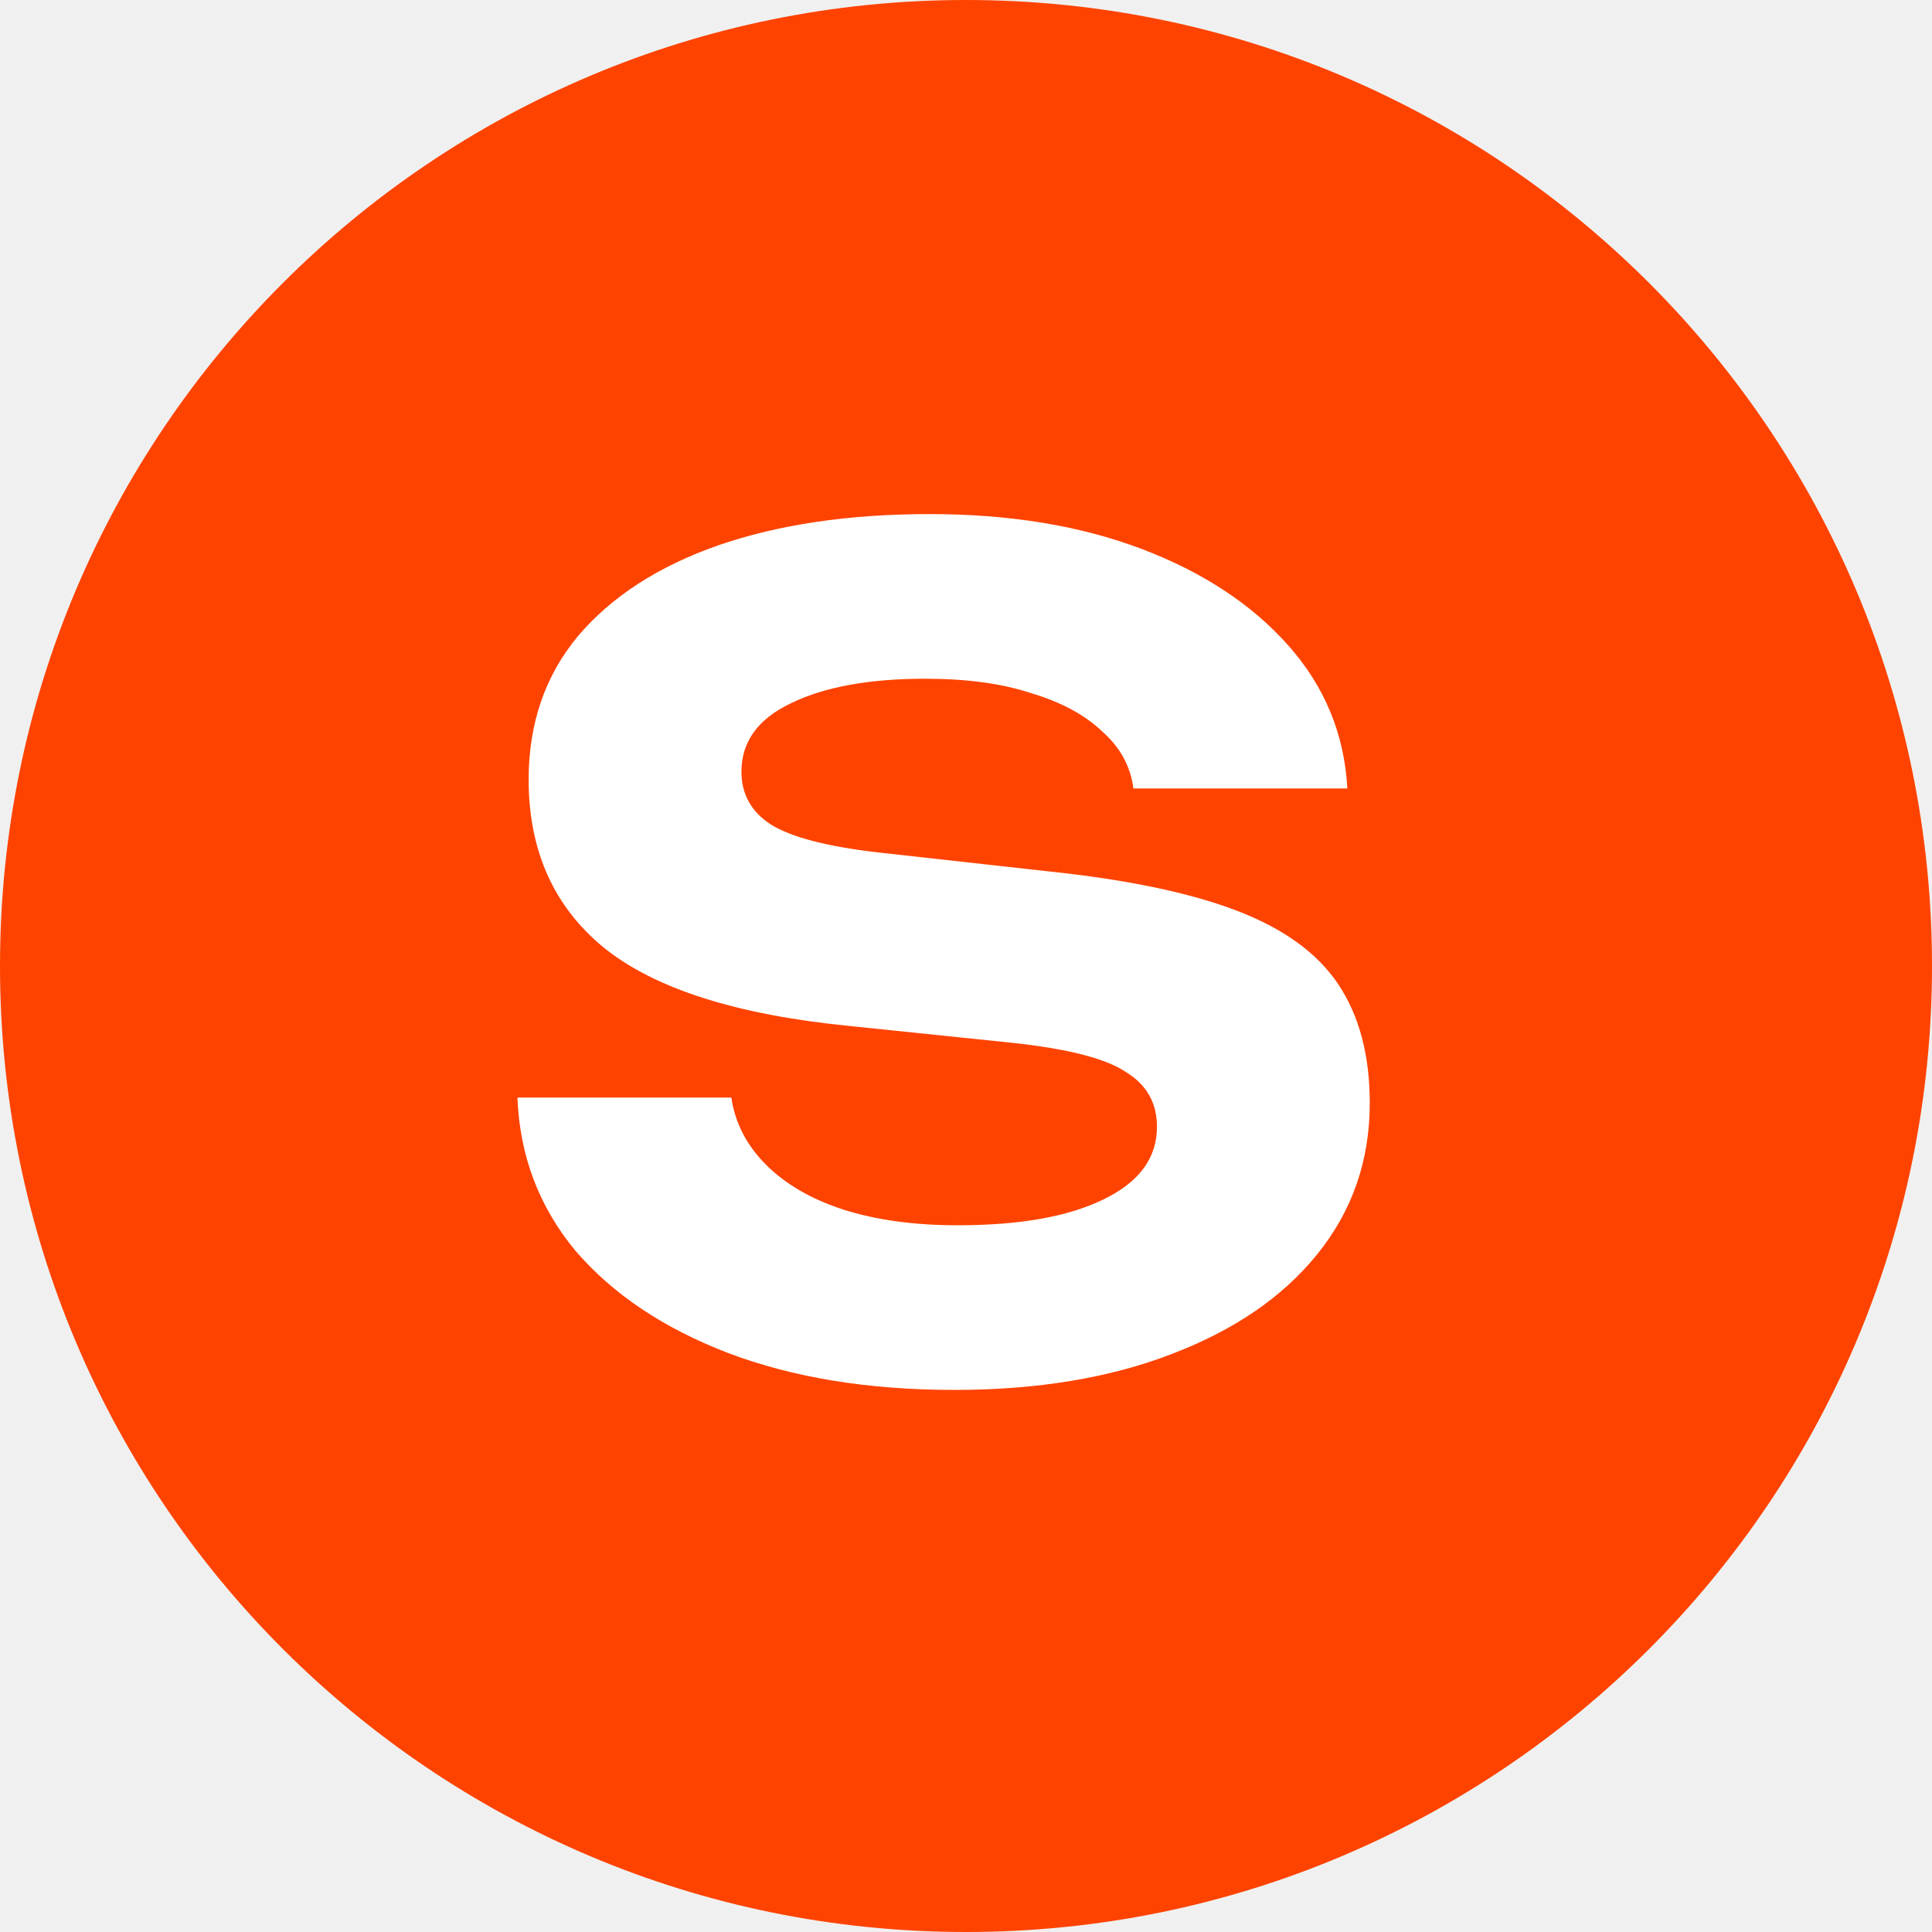
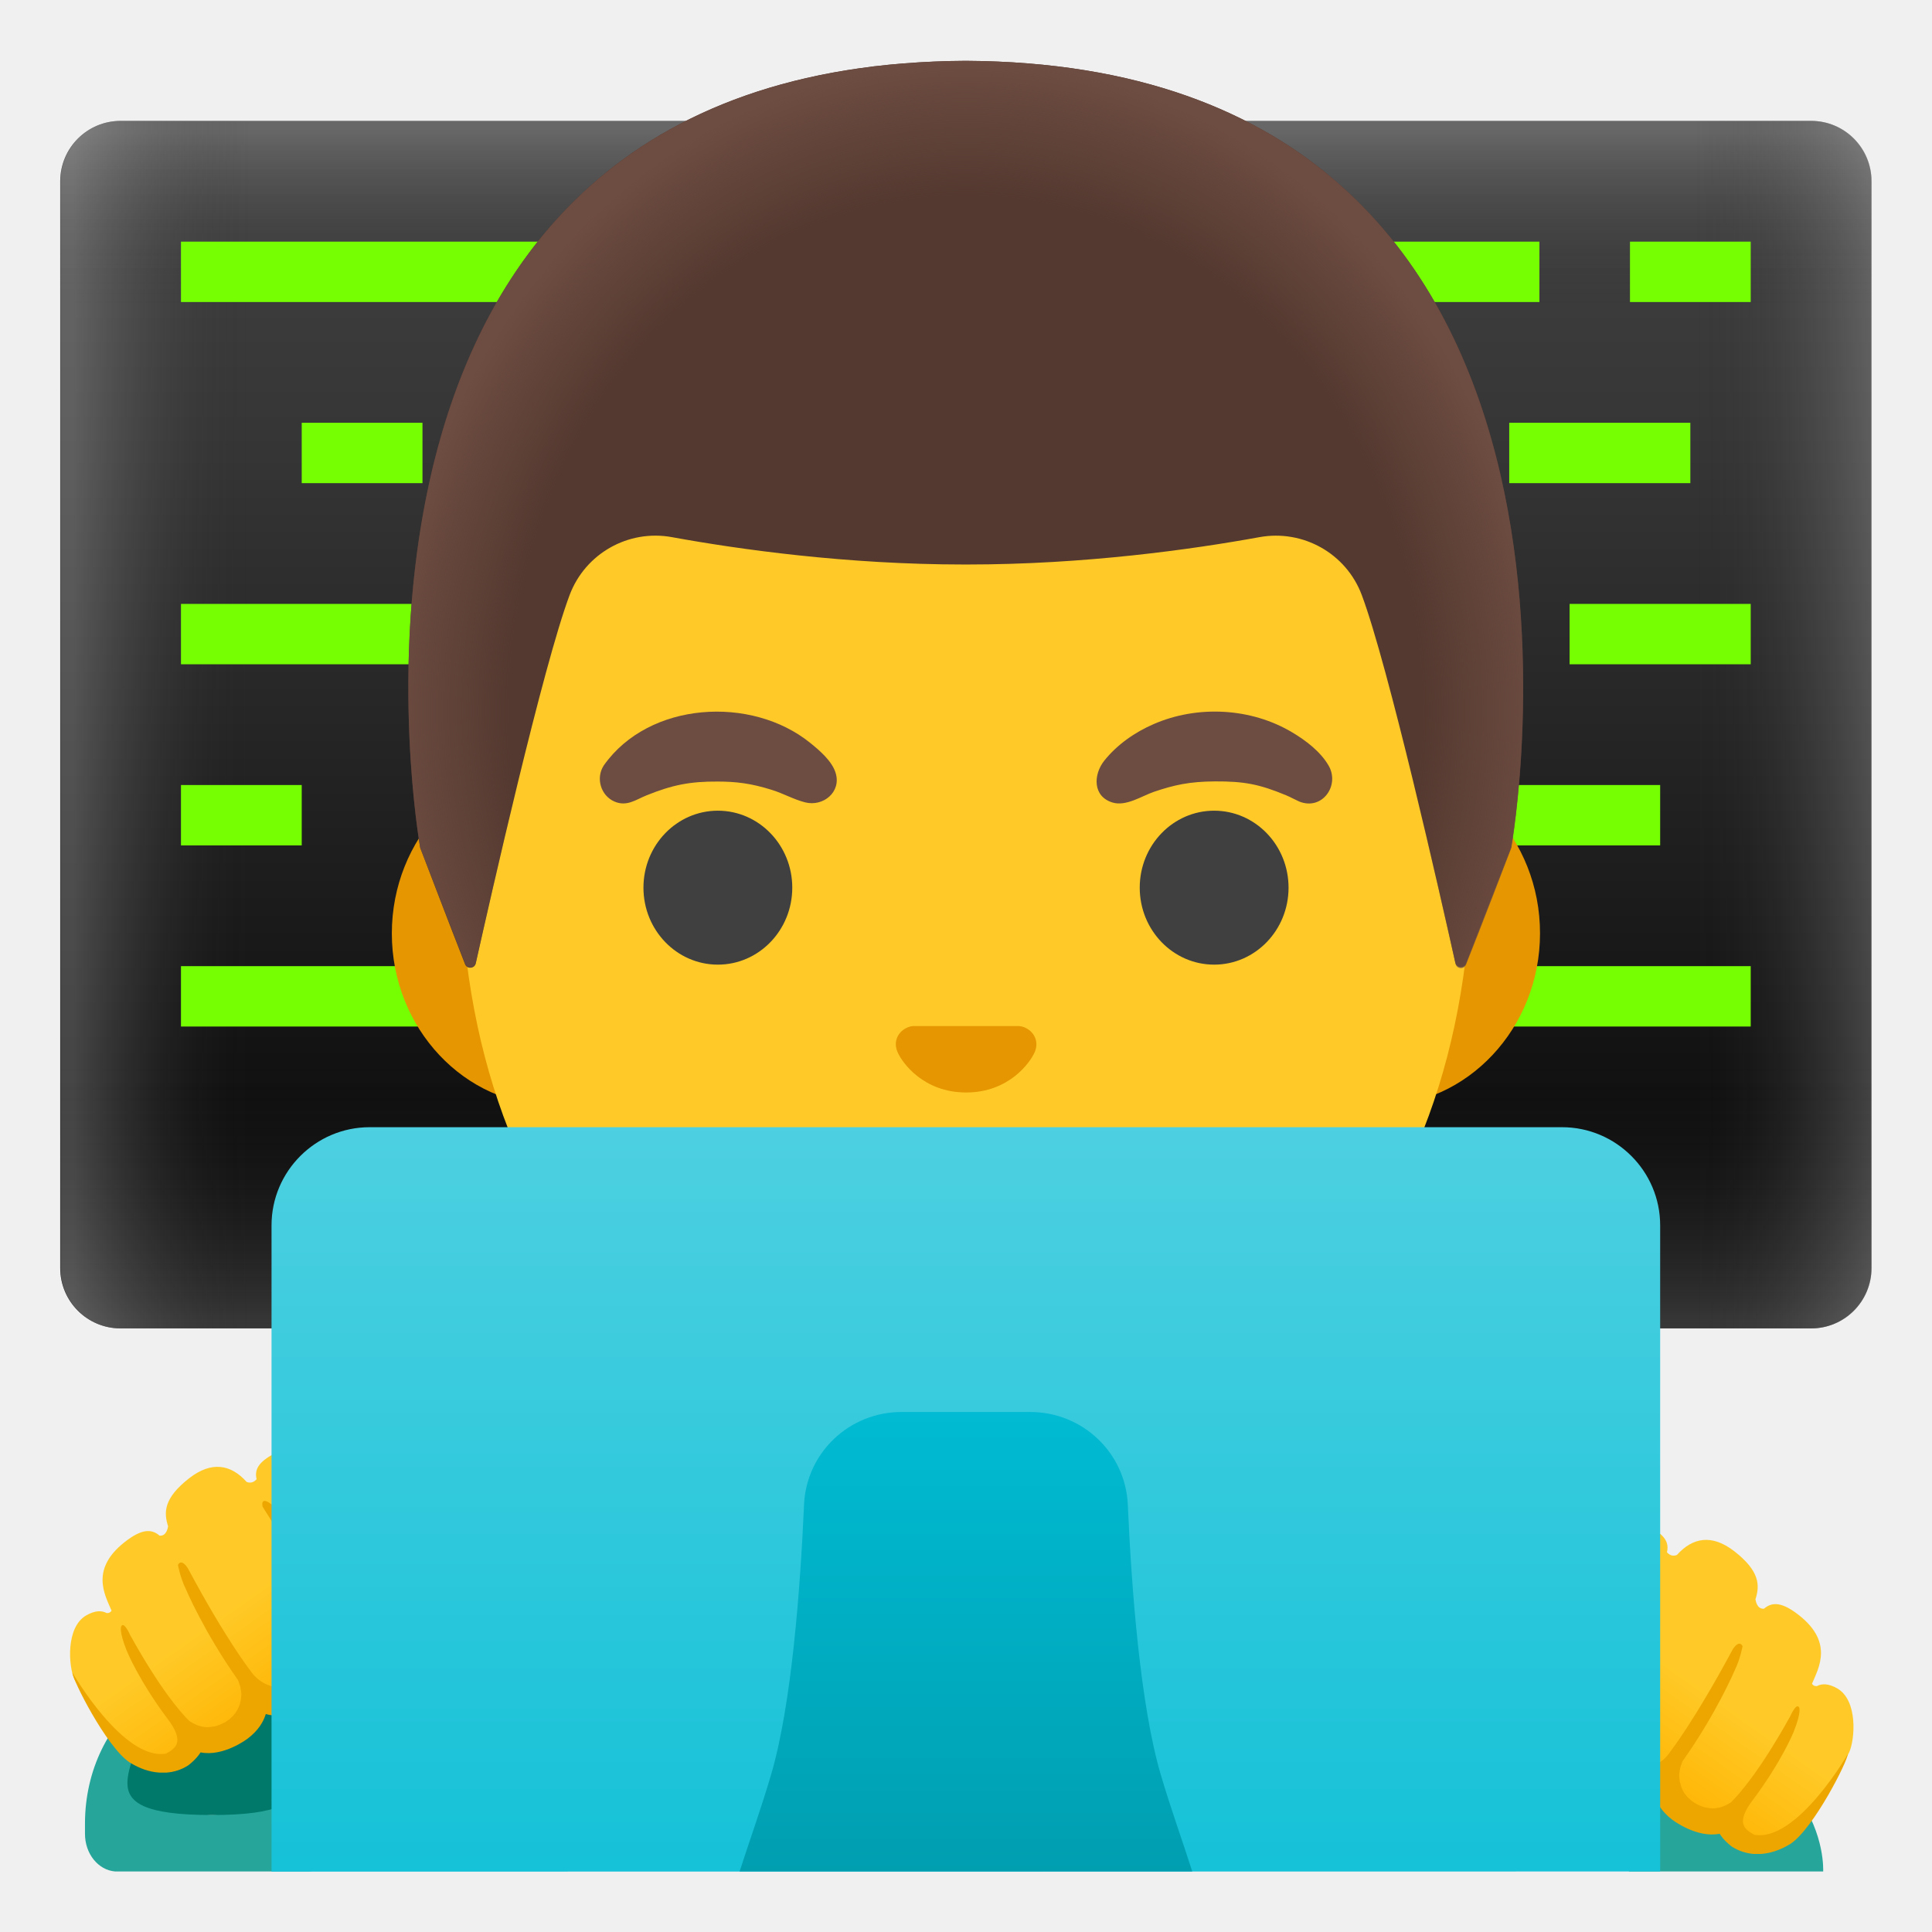
- <svg xmlns="http://www.w3.org/2000/svg" width="69" height="69" viewBox="0 0 69 69" fill="none">
-   <circle cx="34.5" cy="34.5" r="34.5" fill="#FE4300" />
-   <path d="M18.48 39.2H26.12C26.253 40.107 26.667 40.907 27.36 41.6C28.053 42.293 28.973 42.827 30.12 43.2C31.293 43.573 32.653 43.76 34.2 43.76C36.413 43.76 38.147 43.453 39.4 42.84C40.68 42.227 41.32 41.36 41.32 40.24C41.32 39.387 40.947 38.733 40.2 38.28C39.48 37.8 38.12 37.453 36.12 37.24L30.32 36.64C26.293 36.24 23.373 35.307 21.56 33.84C19.773 32.373 18.88 30.373 18.88 27.84C18.88 25.84 19.467 24.133 20.64 22.72C21.84 21.307 23.507 20.227 25.64 19.48C27.8 18.733 30.32 18.36 33.2 18.36C36.053 18.36 38.573 18.773 40.76 19.6C42.947 20.427 44.693 21.573 46 23.04C47.307 24.507 48.013 26.213 48.12 28.16H40.48C40.373 27.36 40 26.68 39.36 26.12C38.747 25.533 37.907 25.08 36.84 24.76C35.8 24.413 34.533 24.24 33.04 24.24C31.04 24.24 29.44 24.533 28.24 25.12C27.067 25.68 26.48 26.493 26.48 27.56C26.48 28.36 26.827 28.987 27.52 29.44C28.24 29.893 29.507 30.227 31.32 30.44L37.44 31.12C40.24 31.413 42.48 31.88 44.16 32.52C45.84 33.16 47.053 34.04 47.8 35.16C48.547 36.28 48.92 37.693 48.92 39.4C48.92 41.453 48.293 43.253 47.04 44.8C45.813 46.32 44.08 47.507 41.84 48.36C39.627 49.213 37.04 49.64 34.08 49.64C31.013 49.64 28.32 49.2 26 48.32C23.707 47.44 21.893 46.227 20.56 44.68C19.253 43.107 18.56 41.28 18.48 39.2Z" fill="white" />
+ <svg xmlns="http://www.w3.org/2000/svg" width="800px" height="800px" viewBox="0 0 128 128" aria-hidden="true" role="img" class="iconify iconify--noto" preserveAspectRatio="xMidYMid meet">
+   <linearGradient id="IconifyId17ecdb2904d178eab13272" gradientUnits="userSpaceOnUse" x1="63.994" y1="119.482" x2="63.994" y2="39.919" gradientTransform="matrix(1 0 0 -1 0 128)">
+     <stop offset=".003" stop-color="#424242">
+ 
+ </stop>
+     <stop offset=".271" stop-color="#353535">
+ 
+ </stop>
+     <stop offset=".764" stop-color="#131313">
+ 
+ </stop>
+     <stop offset="1">
+ 
+ </stop>
+   </linearGradient>
+   <path d="M119.99 88.01h-112c-2.21 0-4-1.79-4-4v-72c0-2.21 1.79-4 4-4h112c2.21 0 4 1.79 4 4v72c0 2.21-1.79 4-4 4z" fill="url(#IconifyId17ecdb2904d178eab13272)">
+ 
+ </path>
+   <linearGradient id="IconifyId17ecdb2904d178eab13273" gradientUnits="userSpaceOnUse" x1="63.994" y1="119.482" x2="63.994" y2="39.919" gradientTransform="matrix(1 0 0 -1 0 128)">
+     <stop offset=".001" stop-color="#bfbebe">
+ 
+ </stop>
+     <stop offset=".15" stop-color="#212121" stop-opacity="0">
+ 
+ </stop>
+     <stop offset=".776" stop-color="#212121" stop-opacity="0">
+ 
+ </stop>
+     <stop offset="1" stop-color="#bfbebe">
+ 
+ </stop>
+   </linearGradient>
+   <path d="M119.99 88.01h-112c-2.21 0-4-1.79-4-4v-72c0-2.21 1.79-4 4-4h112c2.21 0 4 1.79 4 4v72c0 2.21-1.79 4-4 4z" opacity=".3" fill="url(#IconifyId17ecdb2904d178eab13273)">
+ 
+ </path>
+   <linearGradient id="IconifyId17ecdb2904d178eab13274" gradientUnits="userSpaceOnUse" x1="4.771" y1="79.992" x2="124.115" y2="79.992" gradientTransform="matrix(1 0 0 -1 0 128)">
+     <stop offset=".001" stop-color="#bfbebe">
+ 
+ </stop>
+     <stop offset=".1" stop-color="#212121" stop-opacity="0">
+ 
+ </stop>
+     <stop offset=".9" stop-color="#212121" stop-opacity="0">
+ 
+ </stop>
+     <stop offset="1" stop-color="#bfbebe">
+ 
+ </stop>
+   </linearGradient>
+   <path d="M120.01 88.01h-112c-2.21 0-4-1.79-4-4v-72c0-2.21 1.79-4 4-4h112c2.21 0 4 1.79 4 4v72c0 2.21-1.8 4-4 4z" opacity=".3" fill="url(#IconifyId17ecdb2904d178eab13274)">
+ 
+ </path>
+   <g fill="#76ff03">
+     <path d="M11.99 16.01h24v4h-24z">
+ 
+ </path>
+     <path d="M85.99 16.01h16v4h-16z">
+ 
+ </path>
+     <path d="M107.99 16.01h8v4h-8z">
+ 
+ </path>
+     <path d="M19.99 28.01h8v4h-8z">
+ 
+ </path>
+     <path d="M11.99 40.01h16v4h-16z">
+ 
+ </path>
+     <path d="M11.99 52.01h8v4h-8z">
+ 
+ </path>
+     <path d="M97.99 52.01h12v4h-12z">
+ 
+ </path>
+     <path d="M103.99 40.01h12v4h-12z">
+ 
+ </path>
+     <path d="M11.99 64.01h16v4h-16z">
+ 
+ </path>
+     <path d="M95.99 64.01h20v4h-20z">
+ 
+ </path>
+     <path d="M99.99 28.01h12v4h-12z">
+ 
+ </path>
+   </g>
+   <path d="M7.63 123.99h12.83c1.12-.09 2.01-1.18 2.01-2.52v-.65c0-3.58-1.61-6.71-4.02-8.45c0 .15.01.3.01.45c0 4.1-1.98 7.42-4.41 7.42s-4.41-3.32-4.41-7.42c0-.15.01-.3.01-.45c-2.41 1.75-4.02 4.87-4.02 8.45v.65c-.01 1.35.88 2.43 2 2.52z" fill="#26a69a">
+ 
+ </path>
+   <path d="M14.04 120.25c9 0 4.41-3.32 4.41-7.42c0-.15-.01-.3-.01-.45c-1.28-.93-2.79-1.48-4.4-1.48s-3.12.55-4.4 1.48c-.01.15-.01.3-.01.45c-.01 4.1-4.63 7.42 4.41 7.42z" fill="#00796b">
+ 
+ </path>
+   <linearGradient id="IconifyId17ecdb2904d178eab13275" gradientUnits="userSpaceOnUse" x1="20.422" y1="15.074" x2="10.741" y2="28.851" gradientTransform="matrix(1 0 0 -1 0 128)">
+     <stop offset="0" stop-color="#ffb300">
+ 
+ </stop>
+     <stop offset=".5" stop-color="#ffca28">
+ 
+ </stop>
+   </linearGradient>
+   <path d="M27.98 106.81c-.11-2.84-2.23-8.7-5-9.19a.592.592 0 0 1-.41-.25c-.44-.67-1.85-2.47-4.43-1.05c-.96.53-1.3 1-1.14 1.68c-.12.14-.34.31-.66.18c-1.04-1.16-2.32-1.4-3.81-.24c-1.69 1.32-1.69 2.26-1.39 3.19l-.01.01s-.07.65-.56.6c-.51-.44-1.12-.44-2.09.26c-2.6 1.88-1.53 3.66-1.09 4.71c-.06.1-.16.17-.32.16c-.34-.18-.77-.18-1.35.15c-1.38.79-1.18 3.39-.79 4.24c.43.93 2.8 4.19 3.61 5.11c.19.21.42.36.67.46a.689.689 0 0 1-.08-.03c.71.44 1.95.97 3.16.22c0 0 .77-.56.84-1.15c1.31.73 3.12-.63 3.12-.63c.85-.65 1.07-1.38 1.04-2.01c.43.26.9.36 1.35.37c1.36.04 2.61-.76 2.61-.76c1.95-1.11 2.34-2.27 2.33-3.04c1.01.63 2.26.16 2.26.16c2.21-1.01 2.14-3.15 2.14-3.15z" fill="url(#IconifyId17ecdb2904d178eab13275)">
+ 
+ </path>
+   <path d="M107.95 123.99h12.84s.56-9.79-15.16-10.26c-15.72-.46 2.32 10.26 2.32 10.26z" fill="#26a69a">
+ 
+ </path>
+   <linearGradient id="IconifyId17ecdb2904d178eab13276" gradientUnits="userSpaceOnUse" x1="141.628" y1="10.232" x2="131.947" y2="24.008" gradientTransform="rotate(180 124.32 64)">
+     <stop offset="0" stop-color="#ffb300">
+ 
+ </stop>
+     <stop offset=".5" stop-color="#ffca28">
+ 
+ </stop>
+   </linearGradient>
+   <path d="M99.46 111.65c.11-2.84 2.23-8.7 5-9.19c.17-.03.32-.11.41-.25c.44-.67 1.85-2.47 4.43-1.05c.96.53 1.3 1 1.14 1.68c.12.14.34.31.66.18c1.04-1.16 2.32-1.4 3.81-.24c1.69 1.32 1.69 2.26 1.39 3.19l.01.01s.07.65.56.6c.51-.44 1.12-.44 2.09.26c2.6 1.88 1.53 3.66 1.09 4.71c.06.1.15.17.32.16c.34-.18.77-.18 1.35.15c1.38.79 1.18 3.39.79 4.24c-.43.93-2.79 4.19-3.61 5.11c-.19.21-.42.36-.67.46c.03-.01.06-.02.08-.03c-.71.44-1.95.97-3.16.22c0 0-.77-.56-.84-1.15c-1.31.73-3.12-.63-3.12-.63c-.85-.65-1.07-1.38-1.04-2.01c-.43.26-.9.36-1.35.37c-1.36.04-2.61-.76-2.61-.76c-1.95-1.11-2.34-2.27-2.33-3.04c-1.01.63-2.26.16-2.26.16c-2.21-1-2.14-3.15-2.14-3.15z" fill="url(#IconifyId17ecdb2904d178eab13276)">
+ 
+ </path>
+   <path d="M116.23 121.56c-.17-.09-.33-.19-.48-.32c-.02-.02-.05-.04-.07-.07c-.28-.31-.36-.81.37-1.81c2-2.65 2.79-4.63 2.79-4.63c.55-1.39.35-1.62.35-1.62c-.19-.31-.58.59-.58.59c-1.98 3.57-3.34 5.13-3.93 5.71c-.03.02-.06.04-.09.05c-.11.07-.23.14-.36.19c-.05.02-.11.04-.16.06c-.11.04-.23.06-.35.08c-.06.01-.12.02-.19.02c-.13 0-.26-.01-.4-.04c-.06-.01-.12-.01-.18-.03a2.49 2.49 0 0 1-.9-.45c-.04-.04-.09-.08-.13-.12c-.04-.04-.09-.08-.13-.12c-.05-.06-.1-.13-.15-.19c-.02-.03-.05-.06-.07-.1c-.05-.08-.09-.16-.13-.25c-.01-.03-.03-.06-.04-.09c-.04-.09-.06-.19-.08-.29l-.03-.09c-.02-.1-.02-.21-.03-.31c0-.04-.01-.07-.01-.1c0-.11.02-.22.04-.33c.01-.04.01-.08.02-.13c.02-.11.07-.22.11-.34c.02-.05.03-.1.05-.14c2.28-3.22 3.46-6.03 3.46-6.03c.38-.78.52-1.6.52-1.6c-.25-.46-.65.21-.65.21c-2.6 4.84-4.14 6.78-4.14 6.78s-1.21 2.11-3.86.53c0 0-1.31-.84-1.53-1.43c-.19-.49-.31-1.36.36-2.6c0 0 1.59-3.25 4.21-7.34c0 0 .17-.64-.42-.28c-.46.28-.79.86-.95 1.04c0 0-1.55 2.07-3.8 6.2c0 0-.5.95-1.08 1.42c-.57.24-1.29.15-2.08-.44c-1.71-1.28-1.07-3.07-.12-4.91c.52-1 1.71-3.25 2.84-5.05c.11-.04.22-.08.33-.1c.36-.06.65-.25.83-.53c.9-1.37.19-2.61-1.07-.7c-3.16.54-5.4 6.72-5.51 9.77c0 .11-.05 2.59 2.51 3.73c.08.03 1.01.37 2.01.14c.25.83.93 1.8 2.52 2.71c.03.02 1.42.87 2.94.85c.28-.01.56-.04.82-.11c.16.52.5 1.09 1.18 1.61c.08.06 1.64 1.23 3.14.93c.29.46.71.78.82.86c.46.29.95.44 1.45.48h.45c.64-.04 1.31-.26 1.97-.67c.01 0 .01-.01.02-.01c1.55-1.06 3.78-5.49 3.78-5.94c.01 0-3.36 5.84-6.19 5.35z" fill="#eda600">
+ 
+ </path>
+   <g>
+     <path d="M91.33 50.43H36.67c-5.89 0-10.71 5.14-10.71 11.41c0 6.28 4.82 11.41 10.71 11.41h54.65c5.89 0 10.71-5.14 10.71-11.41c.01-6.27-4.81-11.41-10.7-11.41z" fill="#e59600">
+ 
+ </path>
+     <path d="M64 11.07c-17.4 0-33.52 18.61-33.52 45.39c0 26.64 16.61 39.81 33.52 39.81S97.52 83.1 97.52 56.46c0-26.78-16.12-45.39-33.52-45.39z" fill="#ffca28">
+ 
+ </path>
+     <g fill="#404040">
+       <ellipse cx="47.56" cy="58.81" rx="4.93" ry="5.1">
+ 
+ </ellipse>
+       <ellipse cx="80.44" cy="58.81" rx="4.93" ry="5.1">
+ 
+ </ellipse>
+     </g>
+     <path d="M67.86 68.06c-.11-.04-.21-.07-.32-.08h-7.07c-.11.01-.22.04-.32.08c-.64.26-.99.92-.69 1.63s1.71 2.69 4.55 2.69s4.25-1.99 4.55-2.69c.29-.71-.06-1.37-.7-1.63z" fill="#e59600">
+ 
+ </path>
+     <g fill="#6d4c41">
+       <path d="M40.01 50.7c2.99-4.23 9.78-4.63 13.67-1.48c.62.5 1.44 1.2 1.68 1.98c.4 1.27-.82 2.26-2.01 1.96c-.76-.19-1.47-.6-2.22-.83c-1.37-.43-2.36-.55-3.59-.55c-1.82-.01-2.99.22-4.72.92c-.71.29-1.29.75-2.1.41c-.92-.39-1.27-1.57-.71-2.41z">
+ 
+ </path>
+       <path d="M86.07 53.1c-.29-.13-.57-.29-.86-.41c-1.78-.74-2.79-.93-4.72-.92c-1.7.01-2.71.24-4.04.69c-.81.28-1.84.98-2.74.71c-1.32-.4-1.28-1.84-.56-2.76c.86-1.08 2.04-1.9 3.29-2.44c2.9-1.26 6.44-1.08 9.17.55c.89.53 1.86 1.26 2.4 2.18c.79 1.31-.4 3.03-1.94 2.4z">
+ 
+ </path>
+     </g>
+   </g>
+   <path d="M28.43 106.25c-.12-3.05-2.36-9.23-5.51-9.77c-1.25-1.91-1.97-.67-1.07.7c.18.28.48.46.83.53c.11.02.22.06.33.1c1.13 1.8 2.32 4.06 2.84 5.05c.95 1.83 1.58 3.62-.12 4.91c-.79.59-1.5.68-2.08.44c-.57-.47-1.08-1.42-1.08-1.42c-2.25-4.13-3.8-6.2-3.8-6.2c-.16-.18-.48-.75-.95-1.04c-.59-.36-.42.28-.42.28c2.62 4.08 4.21 7.34 4.21 7.34c.68 1.24.56 2.11.36 2.6c-.22.59-1.53 1.43-1.53 1.43c-2.64 1.58-3.86-.53-3.86-.53s-1.55-1.94-4.14-6.78c0 0-.41-.67-.65-.21c0 0 .14.82.52 1.6c0 0 1.18 2.8 3.46 6.03c.02.05.03.1.05.14c.04.11.08.23.11.34c.01.04.01.08.02.13c.02.11.04.22.04.33c0 .04-.01.07-.01.1c0 .11-.01.21-.03.31c-.01.03-.02.06-.02.09c-.02.1-.05.2-.09.29c-.01.03-.03.06-.04.09c-.04.08-.08.17-.13.25c-.02.03-.05.06-.07.1c-.05.07-.1.13-.15.19c-.04.04-.09.08-.13.12c-.04.04-.08.08-.13.12c-.09.07-.19.14-.28.19c-.22.12-.43.21-.62.26c-.06.02-.12.02-.19.03c-.14.02-.27.04-.4.04c-.06 0-.13-.01-.19-.02c-.12-.02-.24-.04-.35-.08c-.05-.02-.11-.04-.16-.06c-.12-.05-.24-.12-.36-.19c-.03-.02-.06-.03-.09-.05c-.59-.58-1.95-2.14-3.93-5.71c0 0-.39-.9-.58-.59c0 0-.2.24.35 1.62c0 0 .79 1.98 2.79 4.63c.73 1 .65 1.5.37 1.81c-.02.02-.05.04-.07.07c-.14.13-.31.23-.48.32c-2.83.49-6.2-5.36-6.2-5.36c0 .46 2.23 4.89 3.78 5.94c.01 0 .01.01.02.01c.66.41 1.32.63 1.97.67h.45c.51-.04 1-.19 1.45-.48c.11-.08.53-.41.82-.86c1.5.3 3.07-.87 3.14-.93c.68-.52 1.02-1.09 1.18-1.61c.26.07.53.11.82.11c1.52.03 2.91-.83 2.94-.85c1.59-.9 2.27-1.88 2.52-2.71c1 .22 1.93-.11 2.01-.14c2.58-1.13 2.53-3.61 2.53-3.72z" fill="#eda600">
+ 
+ </path>
+   <g>
+     <linearGradient id="IconifyId17ecdb2904d178eab13277" gradientUnits="userSpaceOnUse" x1="63.994" y1="53.466" x2="63.994" y2="-14.947" gradientTransform="matrix(1 0 0 -1 0 128)">
+       <stop offset="0" stop-color="#4dd0e1">
+ 
+ </stop>
+       <stop offset="1" stop-color="#00bcd4">
+ 
+ </stop>
+     </linearGradient>
+     <path d="M109.99 123.99V81.18c0-3.58-2.92-6.5-6.5-6.5h-79c-3.58 0-6.5 2.92-6.5 6.5V124l92-.01z" fill="url(#IconifyId17ecdb2904d178eab13277)">
+ 
+ </path>
+     <linearGradient id="IconifyId17ecdb2904d178eab13278" gradientUnits="userSpaceOnUse" x1="63.993" y1="35.396" x2="63.993" y2="-3.882" gradientTransform="matrix(1 0 0 -1 0 128)">
+       <stop offset="0" stop-color="#00bcd4">
+ 
+ </stop>
+       <stop offset="1" stop-color="#0097a7">
+ 
+ </stop>
+     </linearGradient>
+     <path d="M78.99 123.99c-.61-1.93-1.41-4.11-2.09-6.43c-1.37-4.66-1.94-12.44-2.18-17.87c-.15-3.43-2.99-6.14-6.45-6.14h-8.55c-3.46 0-6.3 2.7-6.45 6.14c-.24 5.43-.81 13.21-2.18 17.87c-.68 2.32-1.47 4.5-2.09 6.43h29.99z" fill="url(#IconifyId17ecdb2904d178eab13278)">
+ 
+ </path>
+   </g>
+   <g>
+     <path d="M64 4.03h-.04c-45.43.24-36.12 52.14-36.12 52.14s2.04 5.35 2.97 7.71c.13.34.63.3.71-.05c.97-4.34 4.46-19.73 6.22-24.41a6.075 6.075 0 0 1 6.79-3.83c4.45.81 11.55 1.81 19.37 1.81h.16c7.82 0 14.92-1 19.37-1.81c2.9-.53 5.76 1.08 6.79 3.83c1.75 4.66 5.22 19.96 6.2 24.36c.08.36.58.39.71.05l2.98-7.67c.02.01 9.33-51.89-36.11-52.13z" fill="#543930">
+ 
+ </path>
+     <radialGradient id="IconifyId17ecdb2904d178eab13279" cx="63.983" cy="80.901" r="38.093" gradientTransform="matrix(1 0 0 -1.1282 0 138.37)" gradientUnits="userSpaceOnUse">
+       <stop offset=".794" stop-color="#6d4c41" stop-opacity="0">
+ 
+ </stop>
+       <stop offset="1" stop-color="#6d4c41">
+ 
+ </stop>
+     </radialGradient>
+     <path d="M100.13 56.17S109.44 4.27 64 4.03h-.04c-.71 0-1.4.02-2.08.05c-1.35.06-2.66.16-3.92.31h-.04c-.09.01-.17.03-.26.04c-38.24 4.81-29.82 51.74-29.82 51.74l2.98 7.68c.13.34.62.31.7-.05c.98-4.39 4.46-19.71 6.22-24.37a6.075 6.075 0 0 1 6.79-3.83c4.45.81 11.55 1.81 19.37 1.81h.16c7.82 0 14.92-1 19.37-1.81c2.9-.53 5.76 1.08 6.79 3.83c1.76 4.68 5.25 20.1 6.21 24.42c.08.36.57.39.7.05c.95-2.36 3-7.73 3-7.73z" fill="url(#IconifyId17ecdb2904d178eab13279)">
+ 
+ </path>
+   </g>
</svg>
